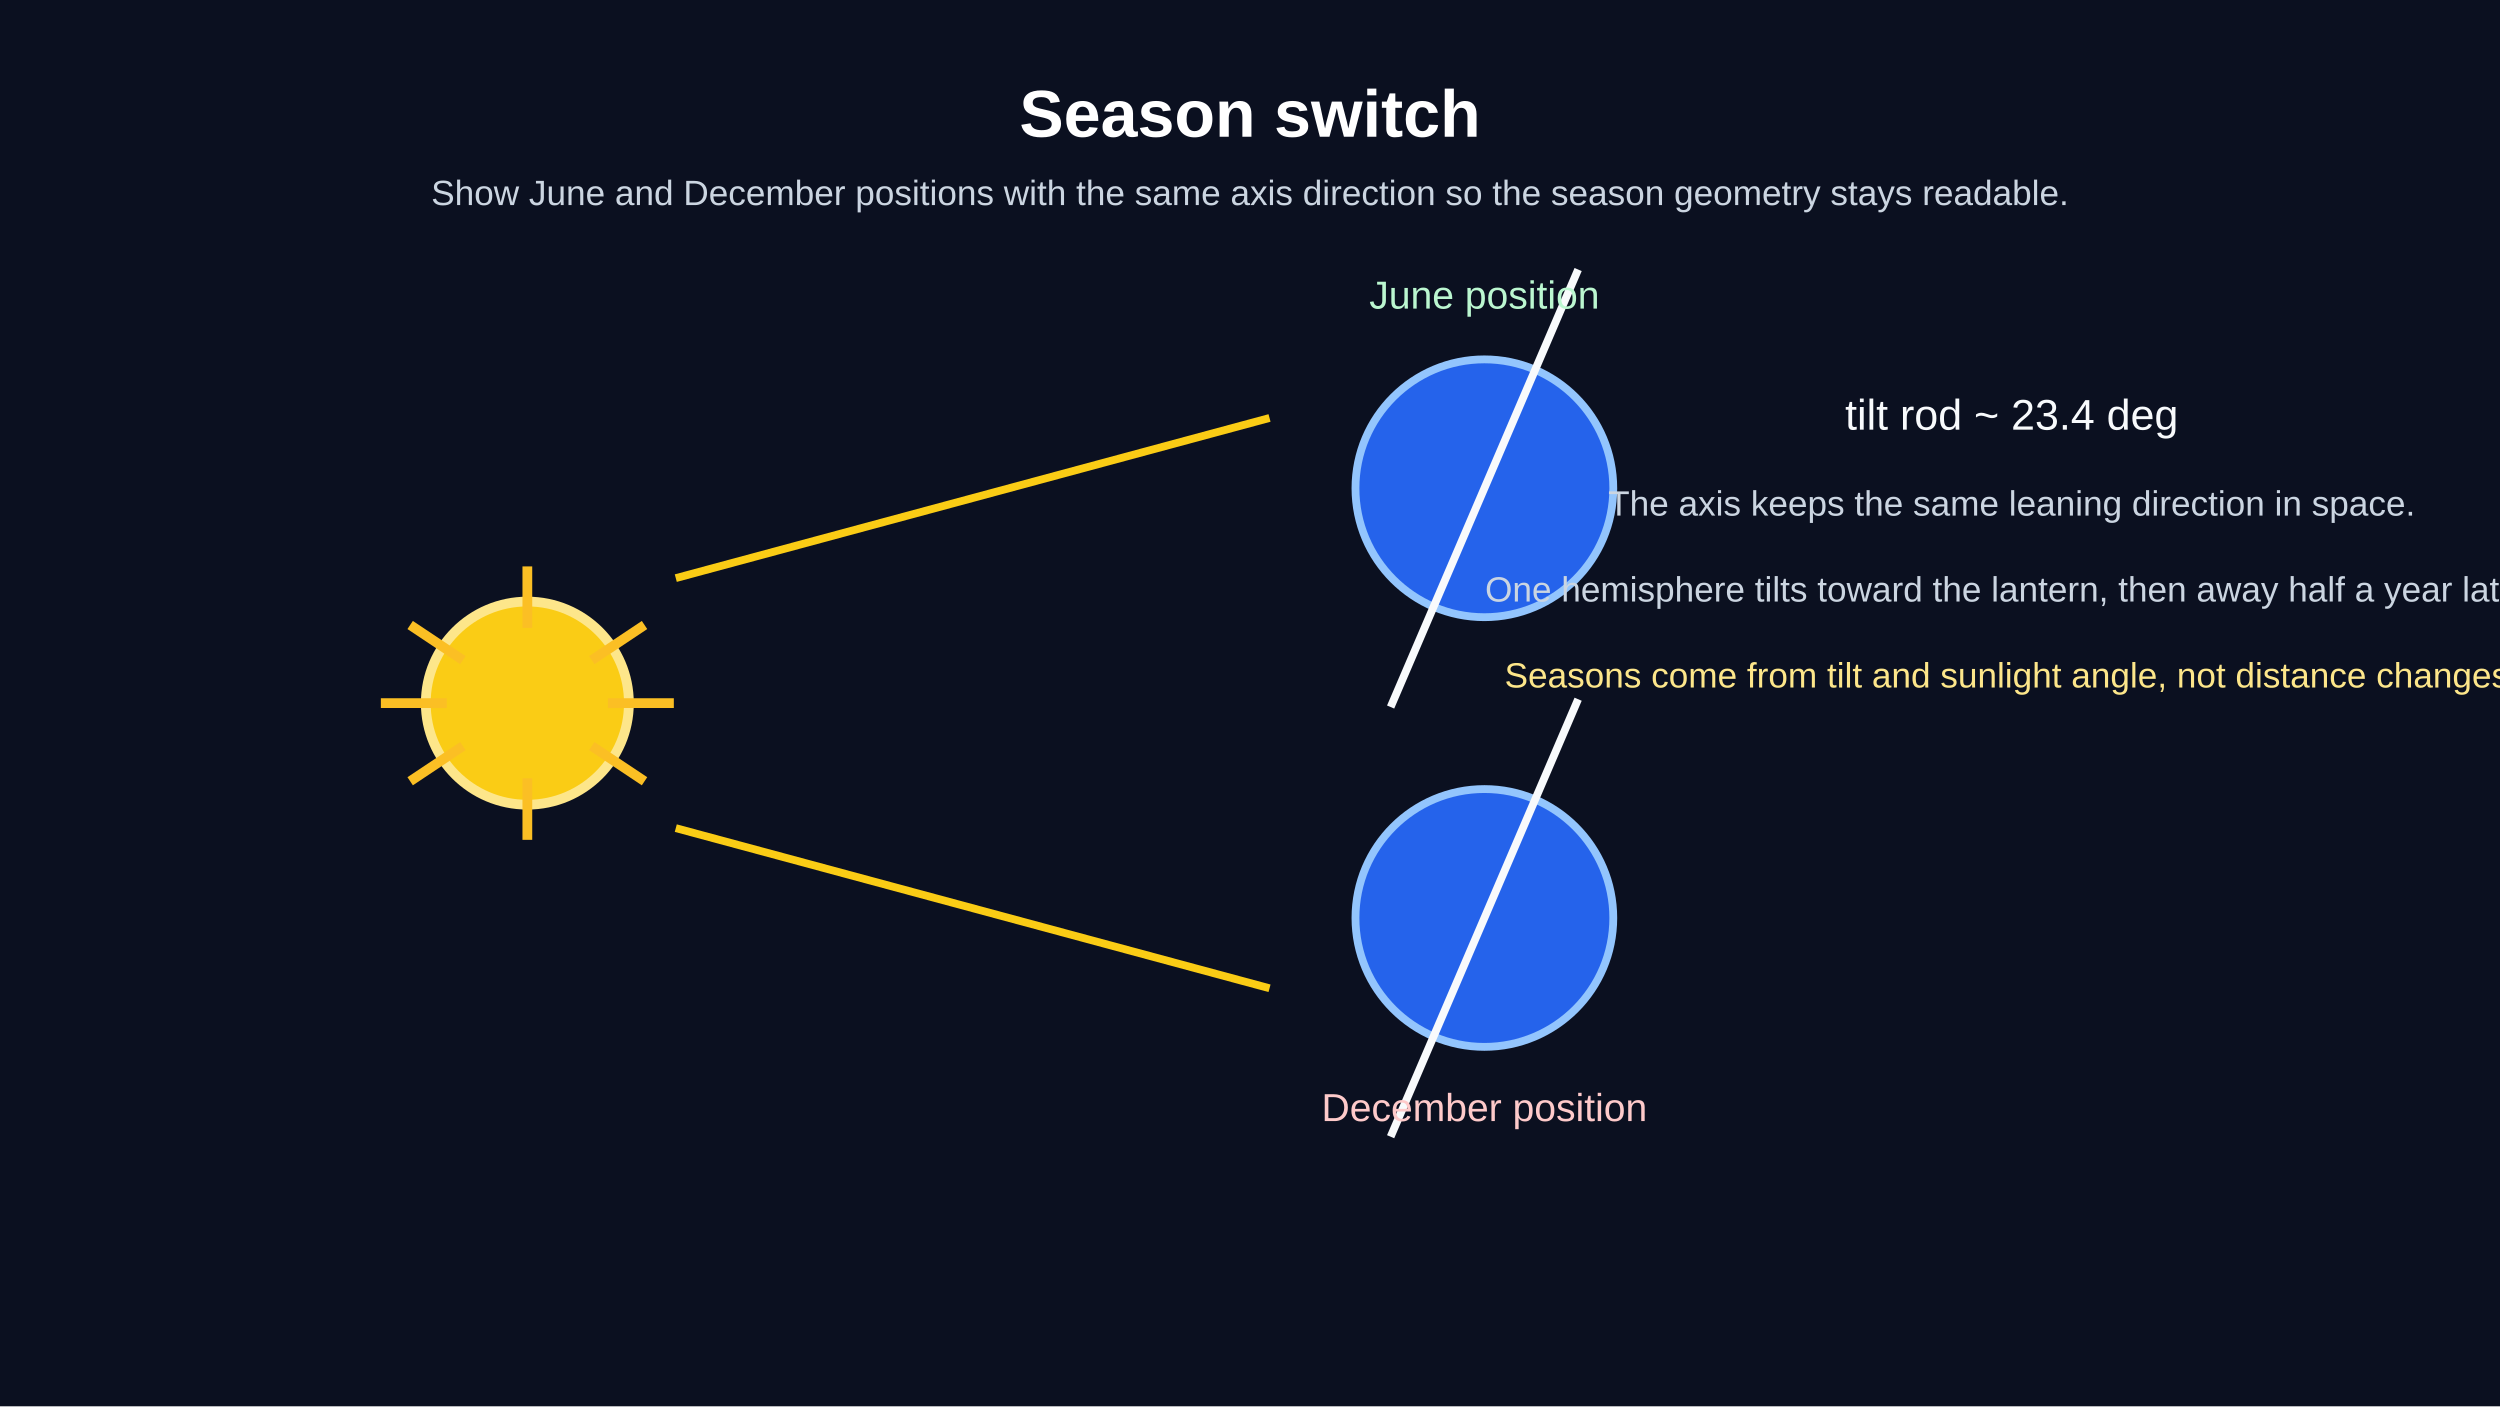
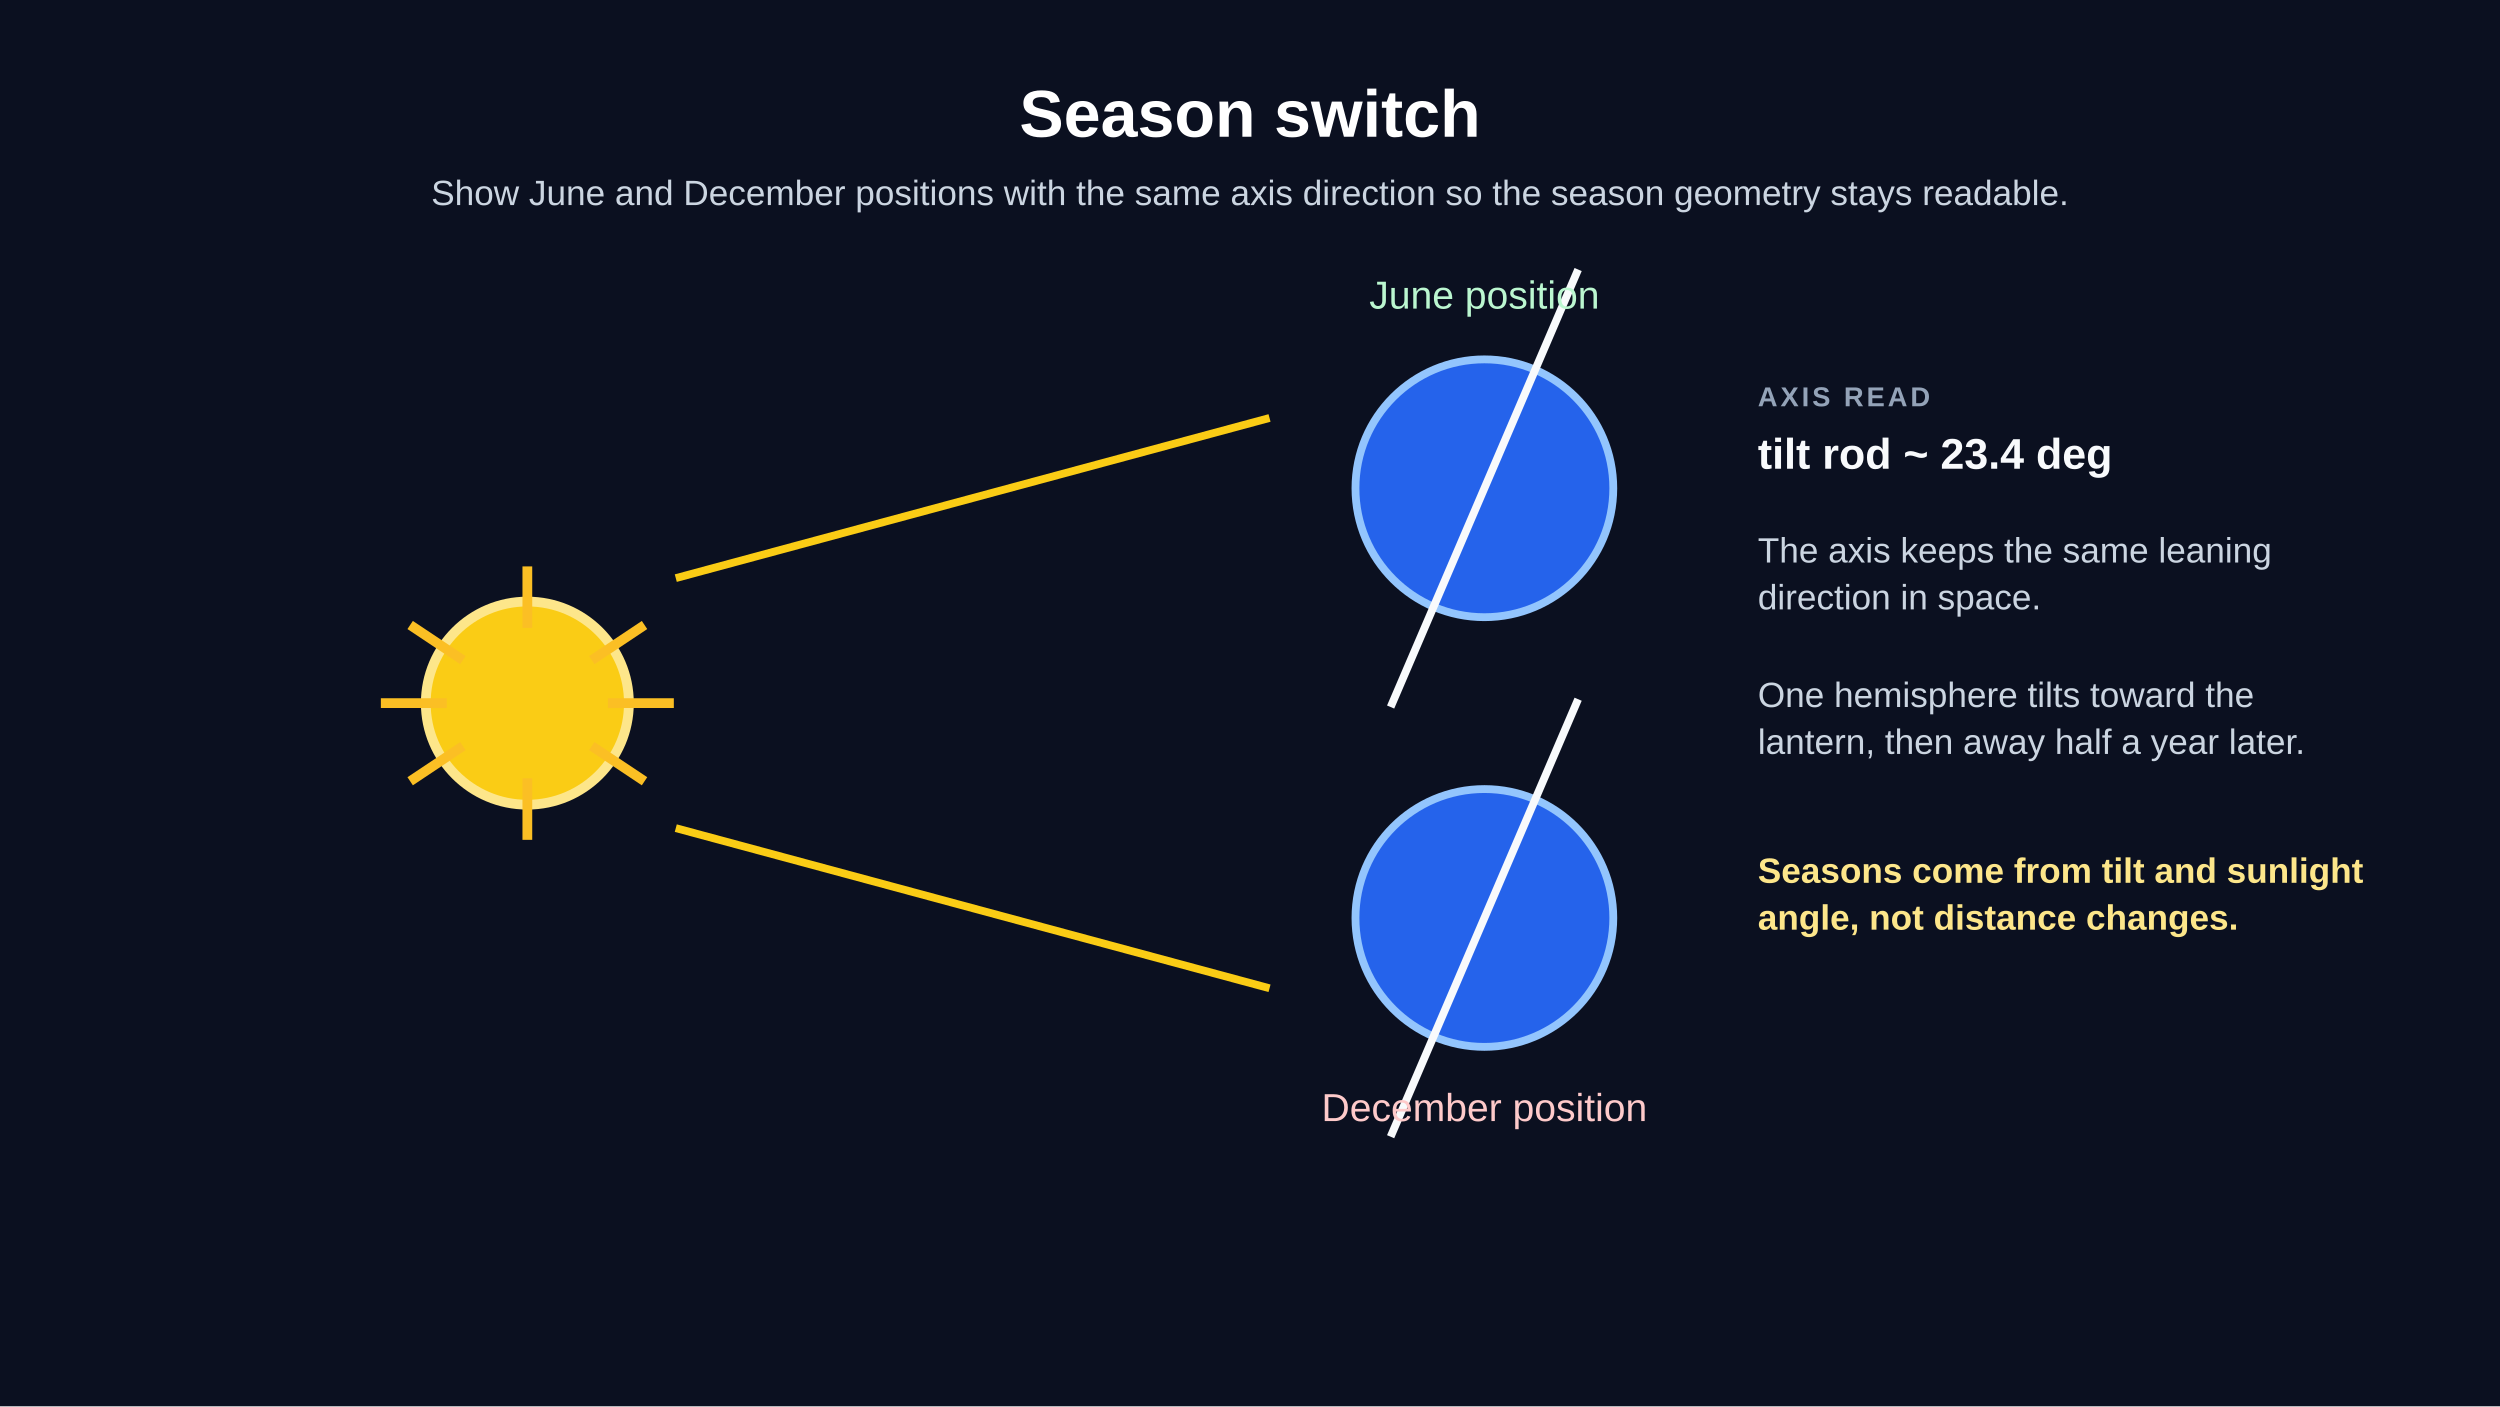
<svg xmlns="http://www.w3.org/2000/svg" width="1280" height="720" viewBox="0 0 1280 720">
  <defs>
    <marker id="astro-arrow" markerWidth="12" markerHeight="12" refX="10" refY="6" orient="auto" markerUnits="strokeWidth">
      <path d="M 0 0 L 12 6 L 0 12 z" fill="#38bdf8" />
    </marker>
  </defs>
  <rect width="100%" height="100%" fill="#0b1020" />
-   <text x="640.00" y="70.00" fill="white" text-anchor="middle" font-size="34" font-family="Arial" font-weight="bold">Season switch</text>
-   <text x="640.00" y="105.00" fill="#cbd5e1" text-anchor="middle" font-size="18" font-family="Arial" font-weight="normal">Show June and December positions with the same axis direction so the season geometry stays readable.</text>
-   <circle cx="270.00" cy="360.00" r="52.00" fill="#facc15" stroke="#fde68a" stroke-width="5" />
-   <line x1="270.00" y1="321.50" x2="270.00" y2="290.00" stroke="#fbbf24" stroke-width="5" />
-   <line x1="303.00" y1="338.00" x2="330.00" y2="320.00" stroke="#fbbf24" stroke-width="5" />
-   <line x1="311.25" y1="360.00" x2="345.00" y2="360.00" stroke="#fbbf24" stroke-width="5" />
-   <line x1="303.00" y1="382.00" x2="330.00" y2="400.00" stroke="#fbbf24" stroke-width="5" />
-   <line x1="270.00" y1="398.50" x2="270.00" y2="430.00" stroke="#fbbf24" stroke-width="5" />
-   <line x1="237.00" y1="382.00" x2="210.00" y2="400.00" stroke="#fbbf24" stroke-width="5" />
-   <line x1="228.75" y1="360.00" x2="195.00" y2="360.00" stroke="#fbbf24" stroke-width="5" />
-   <line x1="237.00" y1="338.00" x2="210.00" y2="320.00" stroke="#fbbf24" stroke-width="5" />
-   <line x1="346.00" y1="296.00" x2="650.00" y2="214.00" stroke="#facc15" stroke-width="4" />
-   <line x1="346.00" y1="424.00" x2="650.00" y2="506.00" stroke="#facc15" stroke-width="4" />
-   <circle cx="760.00" cy="250.00" r="66.00" fill="#2563eb" stroke="#93c5fd" stroke-width="4" />
-   <circle cx="760.00" cy="470.00" r="66.00" fill="#2563eb" stroke="#93c5fd" stroke-width="4" />
-   <line x1="712.00" y1="362.00" x2="808.00" y2="138.00" stroke="#f8fafc" stroke-width="4" />
-   <line x1="712.00" y1="582.00" x2="808.00" y2="358.00" stroke="#f8fafc" stroke-width="4" />
-   <text x="760.00" y="158.00" fill="#bbf7d0" text-anchor="middle" font-size="20" font-family="Arial" font-weight="normal">June position</text>
-   <text x="760.00" y="574.00" fill="#fecaca" text-anchor="middle" font-size="20" font-family="Arial" font-weight="normal">December position</text>
-   <text x="1030.00" y="220.00" fill="#f8fafc" text-anchor="middle" font-size="22" font-family="Arial" font-weight="normal">tilt rod ~ 23.4 deg</text>
-   <text x="1030.00" y="264.00" fill="#cbd5e1" text-anchor="middle" font-size="18" font-family="Arial" font-weight="normal">The axis keeps the same leaning direction in space.</text>
-   <text x="1030.00" y="308.00" fill="#cbd5e1" text-anchor="middle" font-size="18" font-family="Arial" font-weight="normal">One hemisphere tilts toward the lantern, then away half a year later.</text>
-   <text x="1030.00" y="352.00" fill="#fde68a" text-anchor="middle" font-size="18" font-family="Arial" font-weight="normal">Seasons come from tilt and sunlight angle, not distance changes.</text>
+   <text x="640" y="70" fill="white" text-anchor="middle" font-size="34" font-family="Arial" font-weight="bold">Season switch</text>
+   <text x="640" y="105" fill="#cbd5e1" text-anchor="middle" font-size="18" font-family="Arial">
+     Show June and December positions with the same axis direction so the season geometry stays readable.
+   </text>
+   <circle cx="270" cy="360" r="52" fill="#facc15" stroke="#fde68a" stroke-width="5" />
+   <line x1="270" y1="321.5" x2="270" y2="290" stroke="#fbbf24" stroke-width="5" />
+   <line x1="303" y1="338" x2="330" y2="320" stroke="#fbbf24" stroke-width="5" />
+   <line x1="311.25" y1="360" x2="345" y2="360" stroke="#fbbf24" stroke-width="5" />
+   <line x1="303" y1="382" x2="330" y2="400" stroke="#fbbf24" stroke-width="5" />
+   <line x1="270" y1="398.5" x2="270" y2="430" stroke="#fbbf24" stroke-width="5" />
+   <line x1="237" y1="382" x2="210" y2="400" stroke="#fbbf24" stroke-width="5" />
+   <line x1="228.75" y1="360" x2="195" y2="360" stroke="#fbbf24" stroke-width="5" />
+   <line x1="237" y1="338" x2="210" y2="320" stroke="#fbbf24" stroke-width="5" />
+   <line x1="346" y1="296" x2="650" y2="214" stroke="#facc15" stroke-width="4" />
+   <line x1="346" y1="424" x2="650" y2="506" stroke="#facc15" stroke-width="4" />
+   <circle cx="760" cy="250" r="66" fill="#2563eb" stroke="#93c5fd" stroke-width="4" />
+   <circle cx="760" cy="470" r="66" fill="#2563eb" stroke="#93c5fd" stroke-width="4" />
+   <line x1="712" y1="362" x2="808" y2="138" stroke="#f8fafc" stroke-width="4" />
+   <line x1="712" y1="582" x2="808" y2="358" stroke="#f8fafc" stroke-width="4" />
+   <text x="760" y="158" fill="#bbf7d0" text-anchor="middle" font-size="20" font-family="Arial">June position</text>
+   <text x="760" y="574" fill="#fecaca" text-anchor="middle" font-size="20" font-family="Arial">December position</text>
+   <text x="900" y="208" fill="#94a3b8" font-size="14" font-family="Arial" font-weight="bold" letter-spacing="1.5">AXIS READ</text>
+   <text x="900" y="240" fill="#f8fafc" font-size="22" font-family="Arial" font-weight="bold">tilt rod ~ 23.4 deg</text>
+   <text x="900" y="288" fill="#cbd5e1" font-size="18" font-family="Arial">
+     <tspan x="900" dy="0">The axis keeps the same leaning</tspan>
+     <tspan x="900" dy="24">direction in space.</tspan>
+   </text>
+   <text x="900" y="362" fill="#cbd5e1" font-size="18" font-family="Arial">
+     <tspan x="900" dy="0">One hemisphere tilts toward the</tspan>
+     <tspan x="900" dy="24">lantern, then away half a year later.</tspan>
+   </text>
+   <text x="900" y="452" fill="#fde68a" font-size="18" font-family="Arial" font-weight="bold">
+     <tspan x="900" dy="0">Seasons come from tilt and sunlight</tspan>
+     <tspan x="900" dy="24">angle, not distance changes.</tspan>
+   </text>
</svg>
